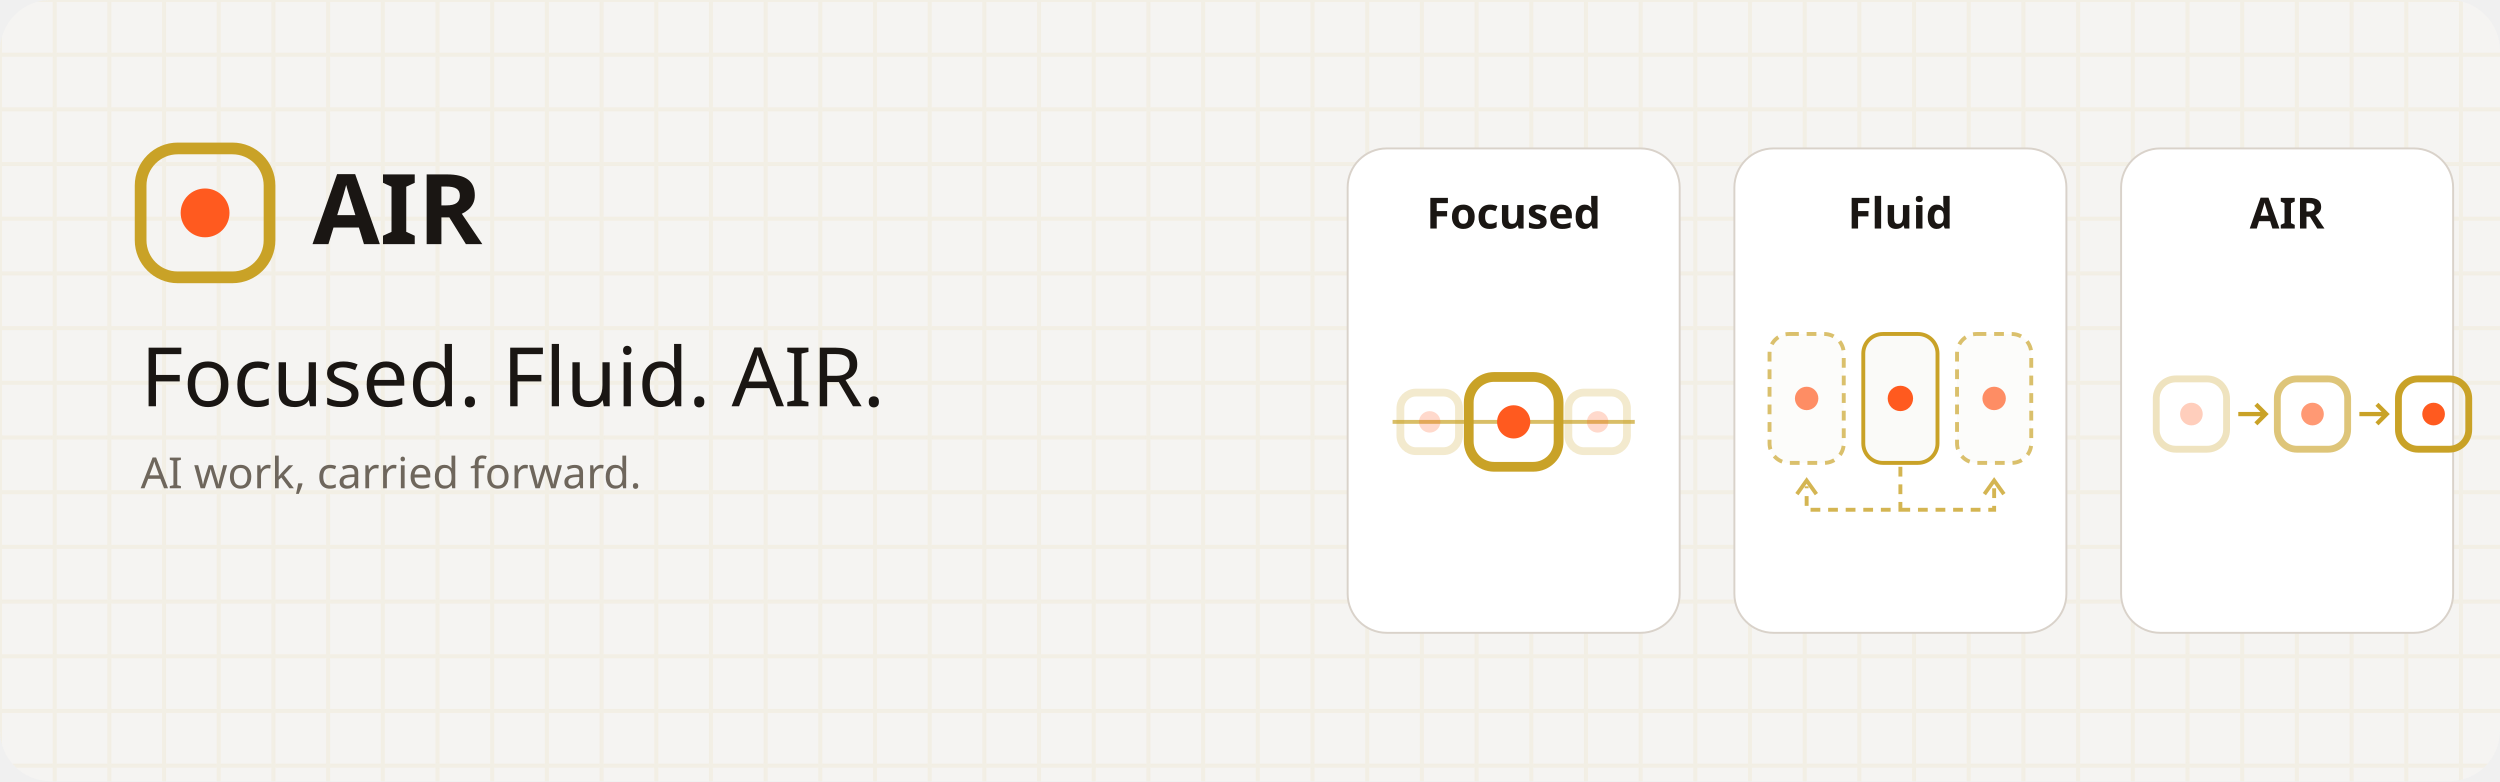
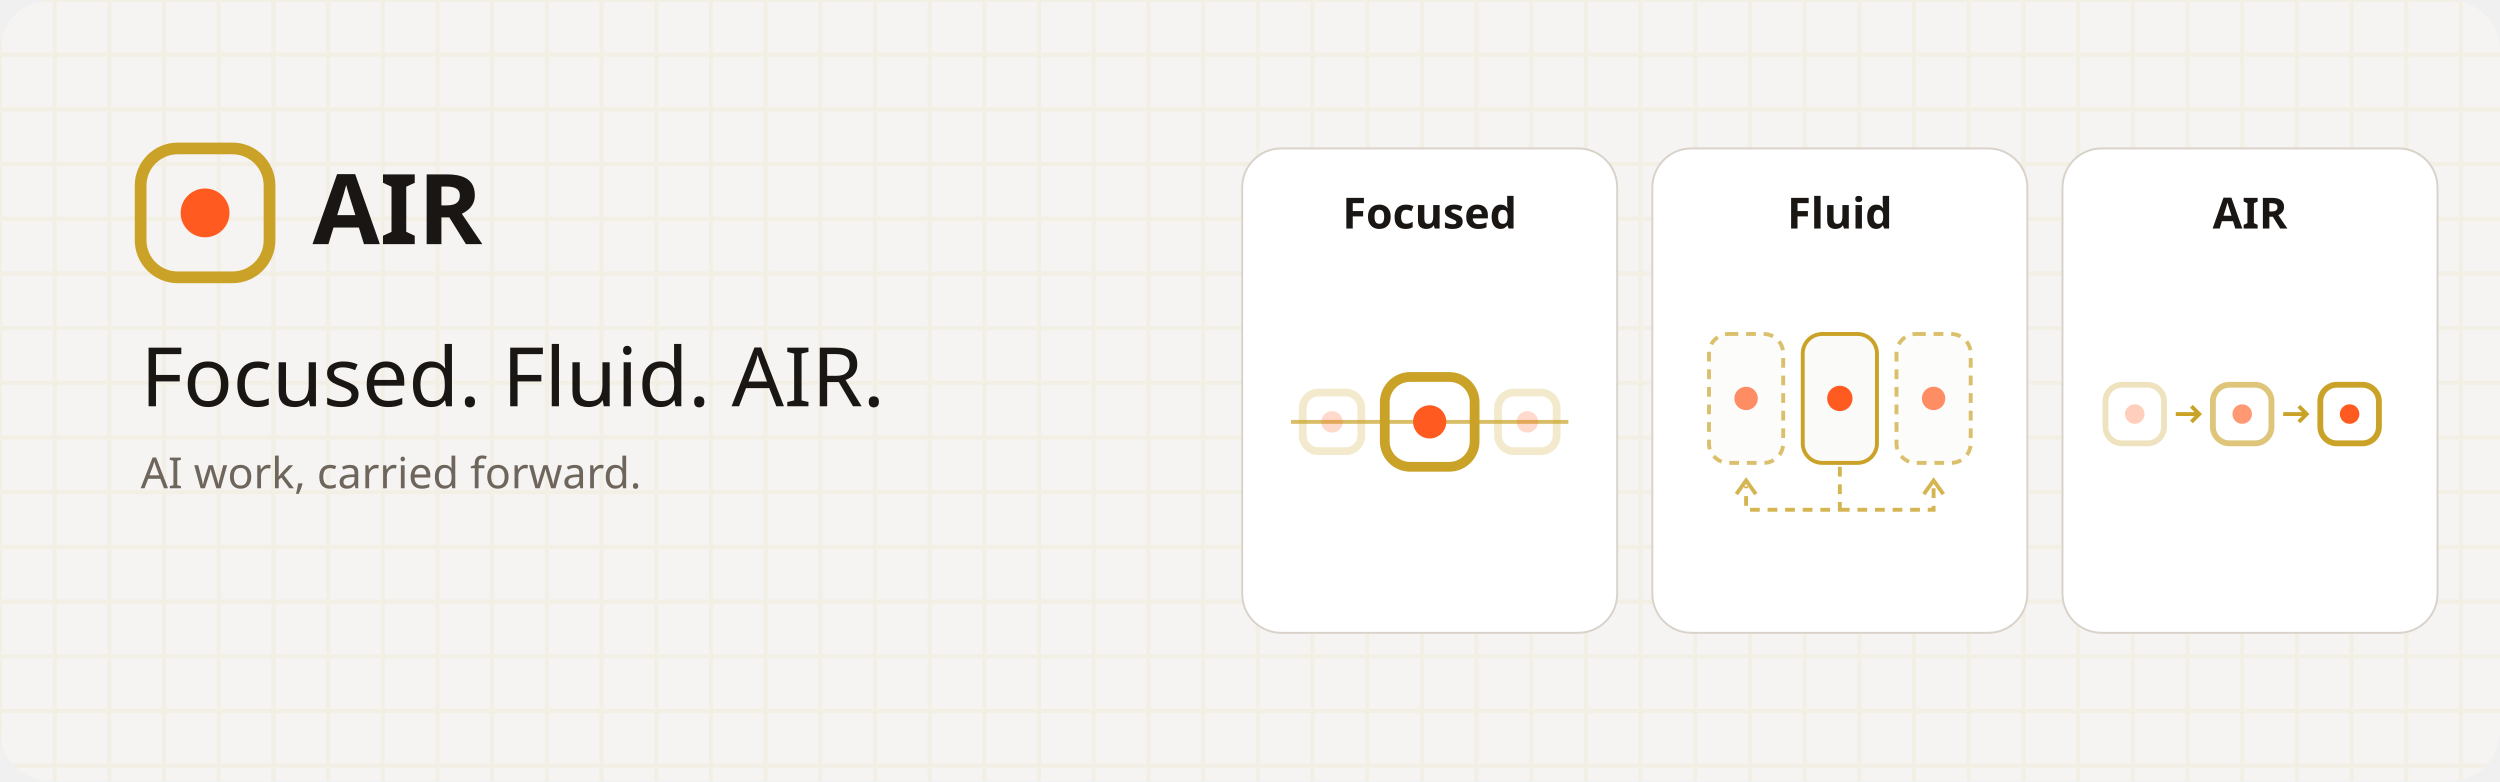
<svg xmlns="http://www.w3.org/2000/svg" width="1280" height="400" viewBox="0 0 1280 400" role="img" aria-label="AIR by VM4AI — Focused. Fluid. AIR. AI work, carried forward.">
  <style>@font-face{font-family:'Space Grotesk';font-style:normal;font-weight:400;src:url('../tokens/fonts/space-grotesk/space-grotesk-400.woff') format('woff')}@font-face{font-family:'Space Grotesk';font-style:normal;font-weight:500;src:url('../tokens/fonts/space-grotesk/space-grotesk-500.woff') format('woff')}@font-face{font-family:'Space Grotesk';font-style:normal;font-weight:700;src:url('../tokens/fonts/space-grotesk/space-grotesk-700.woff') format('woff')}.sg{font-family:'Space Grotesk',ui-sans-serif,system-ui,sans-serif}</style>
  <defs>
    <pattern id="g" width="28" height="28" patternUnits="userSpaceOnUse">
      <rect x=".5" y=".5" width="27" height="27" fill="none" stroke="#C9A227" stroke-width="1" opacity=".07" />
    </pattern>
  </defs>
  <rect width="1280" height="400" rx="26" fill="#F5F4F2" />
  <rect width="1280" height="400" rx="26" fill="url(#g)" />
  <g transform="translate(72 76)">
    <rect x="0" y="0" width="66" height="66" rx="19" fill="none" stroke="#C9A227" stroke-width="6" />
    <circle cx="33" cy="33" r="12.5" fill="#FF5A1F" />
    <text class="sg" x="88" y="49" font-size="50" font-weight="700" fill="#1A1613">AIR</text>
    <text class="sg" x="0" y="132" font-size="42" font-weight="500" fill="#1A1613">Focused. Fluid. AIR.</text>
    <text class="sg" x="0" y="174" font-size="22" font-weight="400" fill="#6E665C">AI work, carried forward.</text>
  </g>
-   <g transform="translate(690 70)">
-     <rect x="0" y="6" width="170" height="248" rx="20" fill="#FFFFFF" stroke="#D9D2CA" />
-     <rect x="198" y="6" width="170" height="248" rx="20" fill="#FFFFFF" stroke="#D9D2CA" />
-     <rect x="396" y="6" width="170" height="248" rx="20" fill="#FFFFFF" stroke="#D9D2CA" />
-     <text class="sg" x="85" y="47" text-anchor="middle" font-size="22" font-weight="700" fill="#1A1613">Focused</text>
-     <text class="sg" x="283" y="47" text-anchor="middle" font-size="22" font-weight="700" fill="#1A1613">Fluid</text>
-     <text class="sg" x="481" y="47" text-anchor="middle" font-size="22" font-weight="700" fill="#1A1613">AIR</text>
-     <line x1="23" y1="146" x2="147" y2="146" stroke="#C9A227" stroke-width="2" opacity=".7" />
+   <g transform="translate(636 70)">
+     <rect x="0" y="6" width="192" height="248" rx="20" fill="#FFFFFF" stroke="#D9D2CA" />
+     <rect x="210" y="6" width="192" height="248" rx="20" fill="#FFFFFF" stroke="#D9D2CA" />
+     <rect x="420" y="6" width="192" height="248" rx="20" fill="#FFFFFF" stroke="#D9D2CA" />
+     <text class="sg" x="96" y="47" text-anchor="middle" font-size="22" font-weight="700" fill="#1A1613">Focused</text>
+     <text class="sg" x="306" y="47" text-anchor="middle" font-size="22" font-weight="700" fill="#1A1613">Fluid</text>
+     <text class="sg" x="516" y="47" text-anchor="middle" font-size="22" font-weight="700" fill="#1A1613">AIR</text>
+     <line x1="25" y1="146" x2="167" y2="146" stroke="#C9A227" stroke-width="2" opacity=".7" />
    <g opacity=".23">
-       <rect x="27" y="131" width="30" height="30" rx="8" fill="none" stroke="#C9A227" stroke-width="4" />
-       <circle cx="42" cy="146" r="5.5" fill="#FF5A1F" />
+       <rect x="31" y="131" width="30" height="30" rx="8" fill="none" stroke="#C9A227" stroke-width="4" />
+       <circle cx="46" cy="146" r="5.5" fill="#FF5A1F" />
    </g>
-     <rect x="62" y="123" width="46" height="46" rx="13" fill="none" stroke="#C9A227" stroke-width="5" />
-     <circle cx="85" cy="146" r="8.5" fill="#FF5A1F" />
+     <rect x="73" y="123" width="46" height="46" rx="13" fill="none" stroke="#C9A227" stroke-width="5" />
+     <circle cx="96" cy="146" r="8.5" fill="#FF5A1F" />
    <g opacity=".23">
-       <rect x="113" y="131" width="30" height="30" rx="8" fill="none" stroke="#C9A227" stroke-width="4" />
-       <circle cx="128" cy="146" r="5.5" fill="#FF5A1F" />
+       <rect x="131" y="131" width="30" height="30" rx="8" fill="none" stroke="#C9A227" stroke-width="4" />
+       <circle cx="146" cy="146" r="5.5" fill="#FF5A1F" />
    </g>
-     <g transform="translate(216 101)">
+     <g transform="translate(239 101)">
      <rect x="0" y="0" width="38" height="66" rx="10" fill="#FAFAF8" stroke="#C9A227" stroke-width="2" stroke-dasharray="5 4" opacity=".68" />
      <rect x="48" y="0" width="38" height="66" rx="10" fill="#FAFAF8" stroke="#C9A227" stroke-width="2" />
      <rect x="96" y="0" width="38" height="66" rx="10" fill="#FAFAF8" stroke="#C9A227" stroke-width="2" stroke-dasharray="5 4" opacity=".68" />
      <circle cx="19" cy="33" r="6" fill="#FF5A1F" opacity=".68" />
      <circle cx="67" cy="33" r="6.5" fill="#FF5A1F" />
      <circle cx="115" cy="33" r="6" fill="#FF5A1F" opacity=".68" />
      <path d="M67 68v22H19v-12M67 90h48v-12" fill="none" stroke="#C9A227" stroke-width="2" stroke-dasharray="5 4" opacity=".8" />
      <path d="M14 82l5-7 5 7M110 82l5-7 5 7" fill="none" stroke="#C9A227" stroke-width="2" opacity=".8" />
    </g>
-     <g transform="translate(414 124)">
+     <g transform="translate(442 127)">
      <g opacity=".3">
-         <rect x="0" y="0" width="36" height="36" rx="10" fill="none" stroke="#C9A227" stroke-width="3.5" />
-         <circle cx="18" cy="18" r="5.8" fill="#FF5A1F" />
+         <rect x="0" y="0" width="30" height="30" rx="8.5" fill="none" stroke="#C9A227" stroke-width="3" />
+         <circle cx="15" cy="15" r="5" fill="#FF5A1F" />
      </g>
-       <path d="M42 18h14m-5-5 5 5-5 5" fill="none" stroke="#C9A227" stroke-width="2.2" />
+       <path d="M36 15h12m-4-4 4 4-4 4" fill="none" stroke="#C9A227" stroke-width="2" />
      <g opacity=".62">
-         <rect x="62" y="0" width="36" height="36" rx="10" fill="none" stroke="#C9A227" stroke-width="3.5" />
-         <circle cx="80" cy="18" r="5.8" fill="#FF5A1F" />
+         <rect x="55" y="0" width="30" height="30" rx="8.5" fill="none" stroke="#C9A227" stroke-width="3" />
+         <circle cx="70" cy="15" r="5" fill="#FF5A1F" />
      </g>
-       <path d="M104 18h14m-5-5 5 5-5 5" fill="none" stroke="#C9A227" stroke-width="2.2" />
-       <rect x="124" y="0" width="36" height="36" rx="10" fill="none" stroke="#C9A227" stroke-width="3.5" />
-       <circle cx="142" cy="18" r="5.8" fill="#FF5A1F" />
+       <path d="M91 15h12m-4-4 4 4-4 4" fill="none" stroke="#C9A227" stroke-width="2" />
+       <rect x="110" y="0" width="30" height="30" rx="8.5" fill="none" stroke="#C9A227" stroke-width="3" />
+       <circle cx="125" cy="15" r="5" fill="#FF5A1F" />
    </g>
  </g>
</svg>
